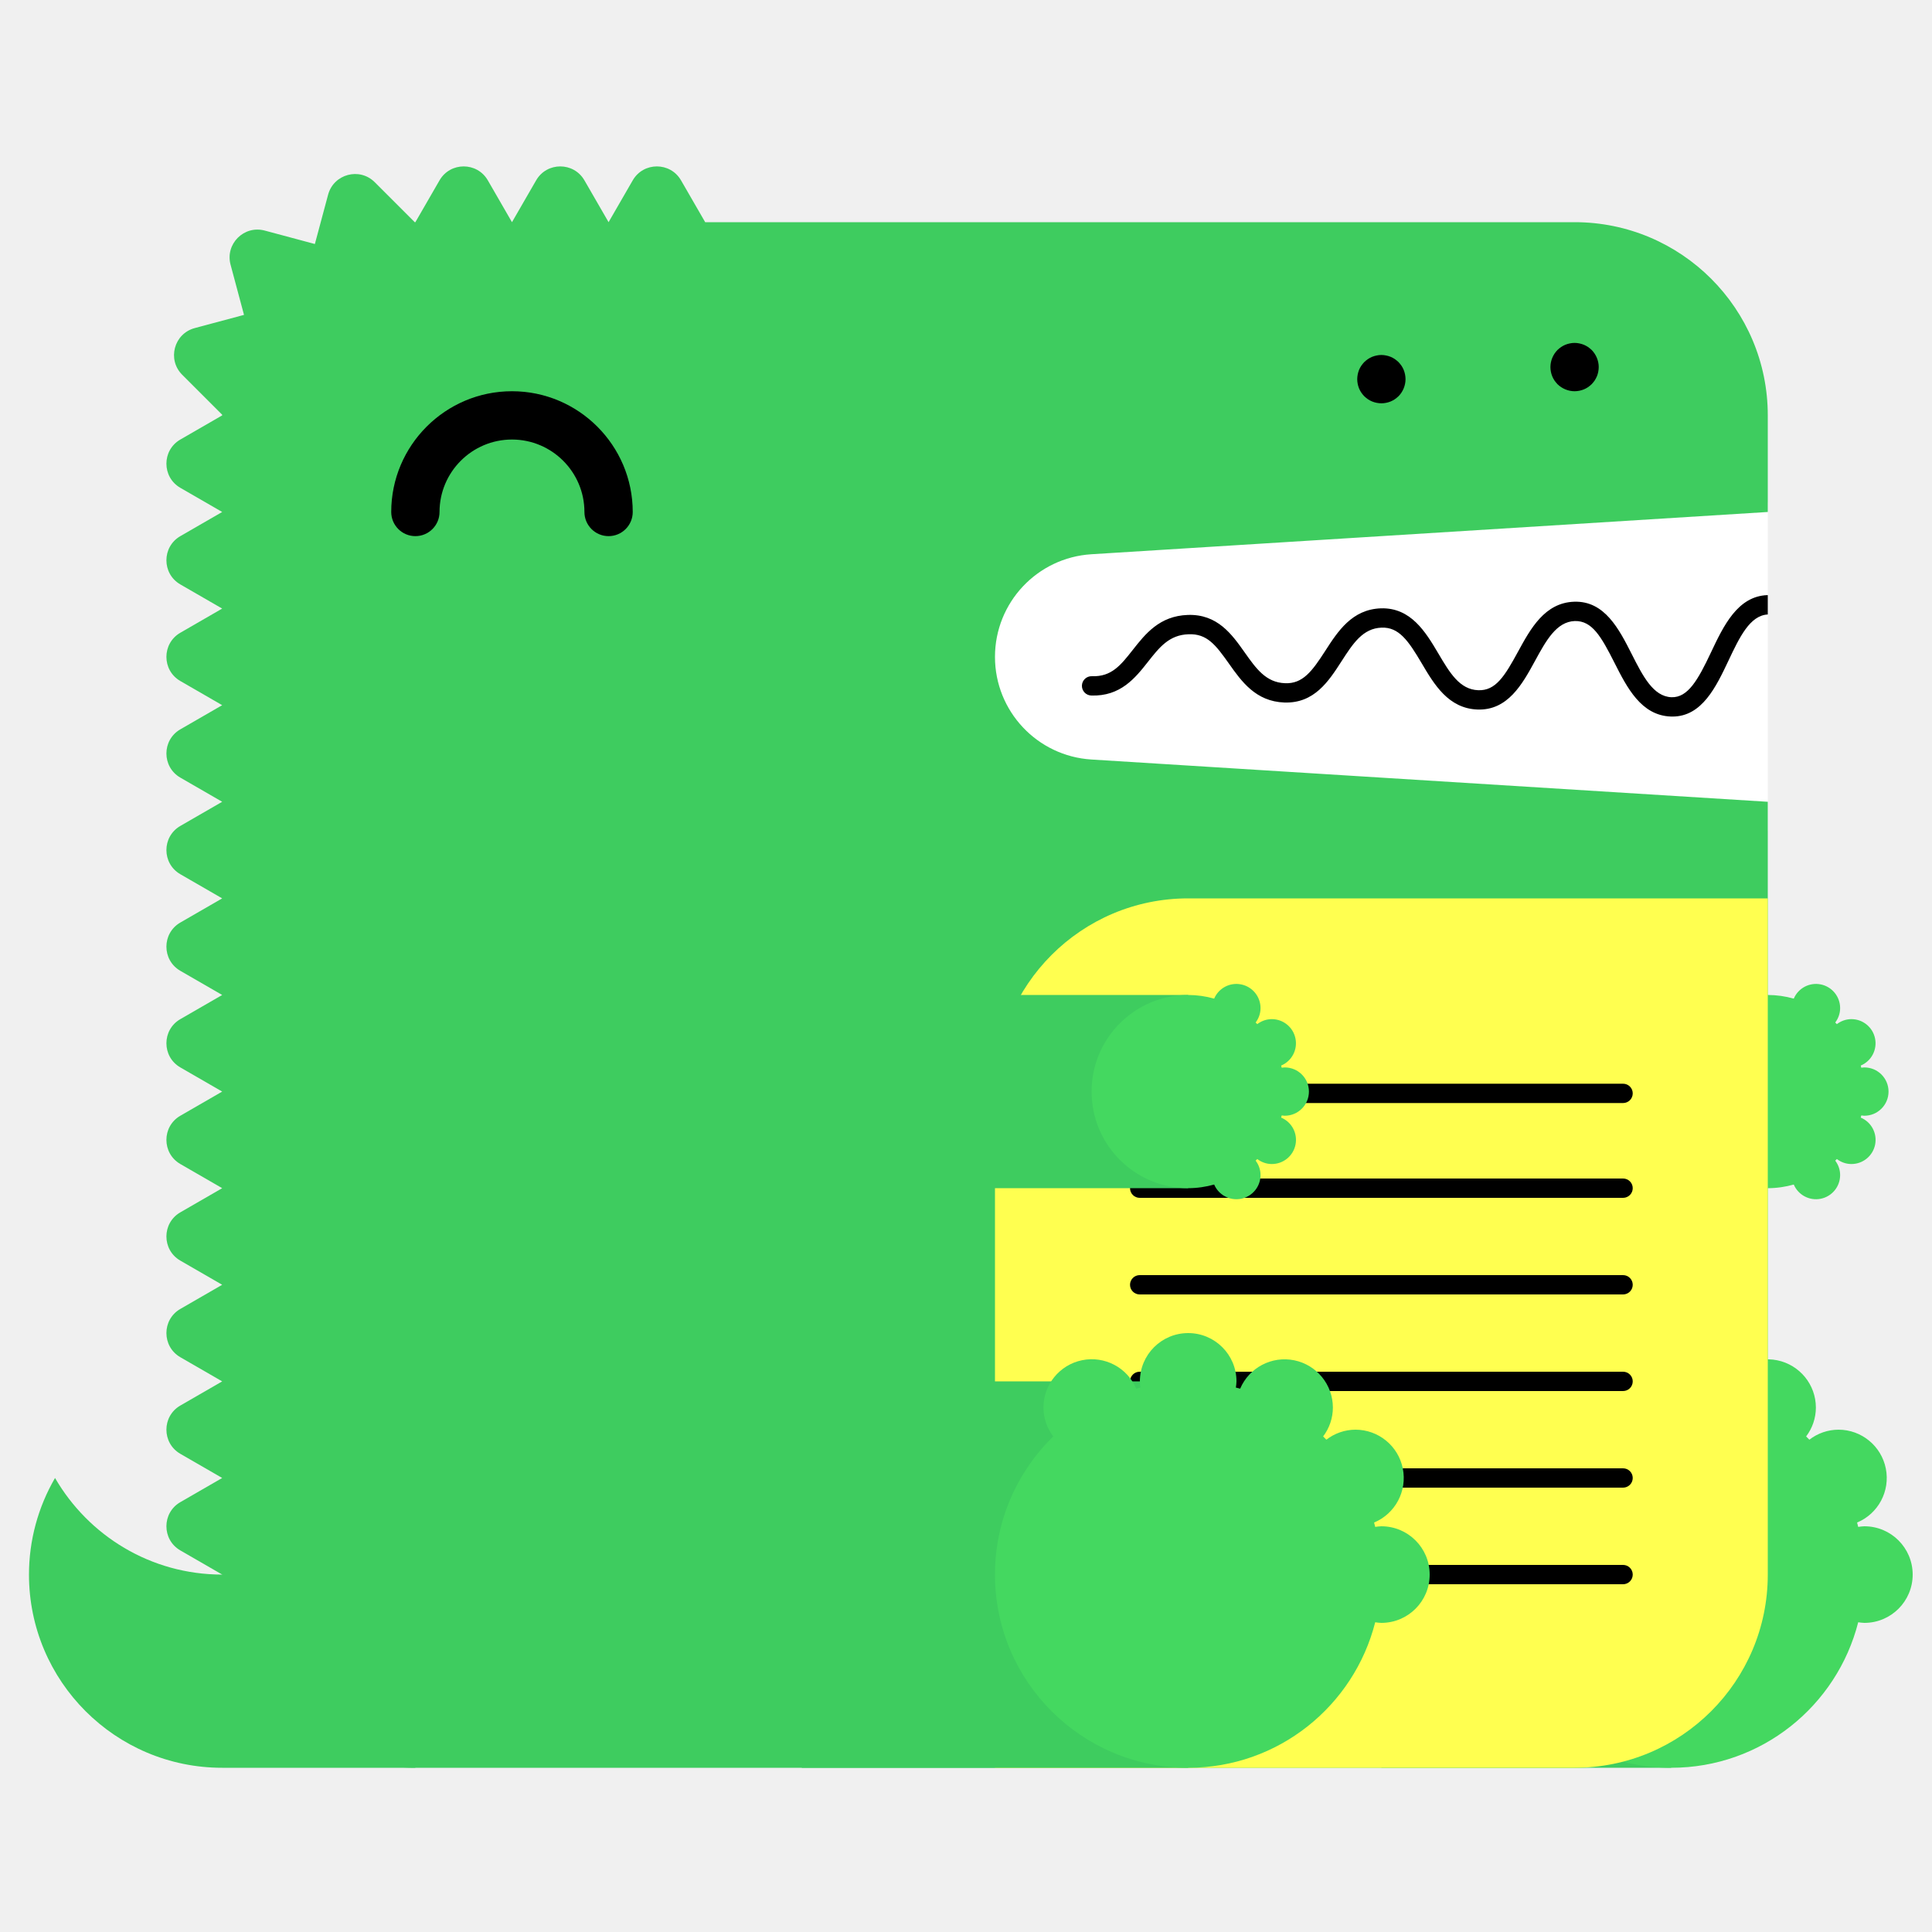
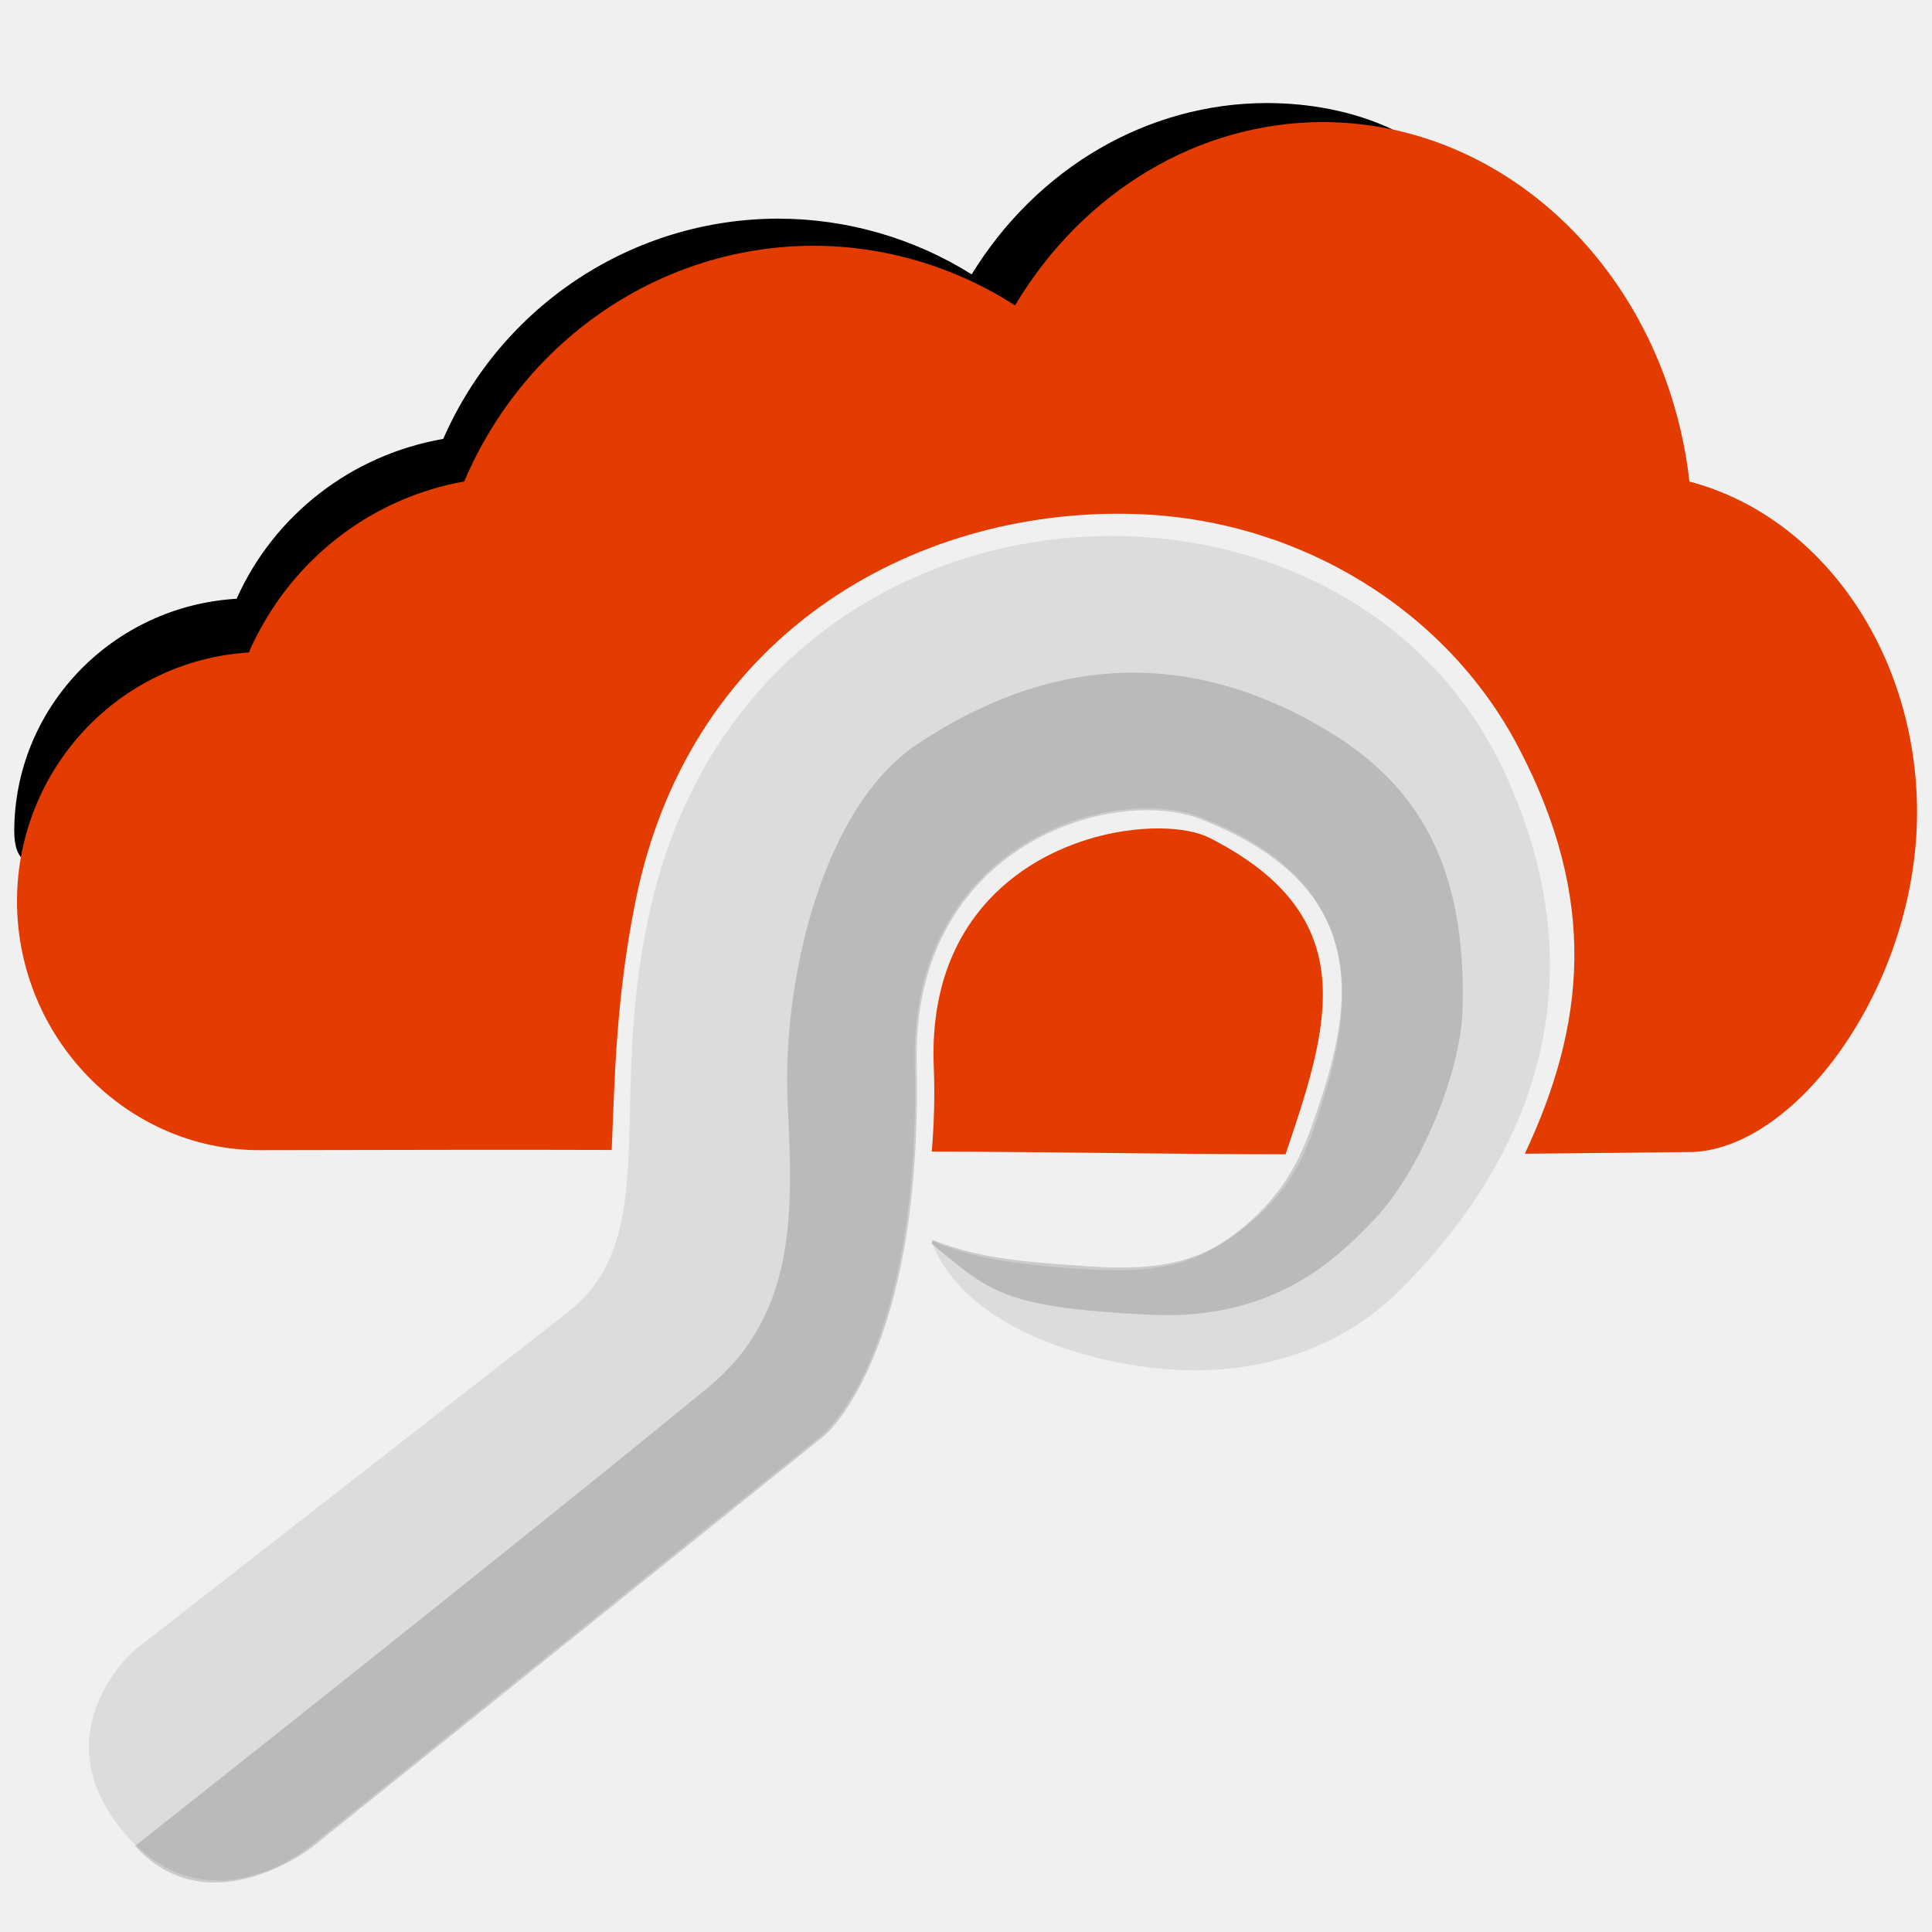
- <svg xmlns="http://www.w3.org/2000/svg" width="200" height="200" viewBox="0 0 200 200">
-   <g fill="none" fill-rule="evenodd">
-     <path fill="#FFF" d="M99 52h84v34H99z" />
-     <path d="M23 163c-7.398 0-13.843-4.027-17.303-10A19.886 19.886 0 0 0 3 163c0 11.046 8.954 20 20 20h20v-20H23z" fill="#3ECC5F" />
-     <path d="M112.98 57.376L183 53V43c0-11.046-8.954-20-20-20H73l-2.5-4.33c-1.112-1.925-3.889-1.925-5 0L63 23l-2.5-4.33c-1.111-1.925-3.889-1.925-5 0L53 23l-2.5-4.33c-1.111-1.925-3.889-1.925-5 0L43 23c-.022 0-.042.003-.065.003l-4.142-4.141c-1.57-1.571-4.252-.853-4.828 1.294l-1.369 5.104-5.192-1.392c-2.148-.575-4.111 1.389-3.535 3.536l1.39 5.193-5.102 1.367c-2.148.576-2.867 3.259-1.296 4.83l4.142 4.142c0 .021-.003.042-.003.064l-4.33 2.5c-1.925 1.111-1.925 3.889 0 5L23 53l-4.33 2.5c-1.925 1.111-1.925 3.889 0 5L23 63l-4.33 2.5c-1.925 1.111-1.925 3.889 0 5L23 73l-4.33 2.5c-1.925 1.111-1.925 3.889 0 5L23 83l-4.33 2.5c-1.925 1.111-1.925 3.889 0 5L23 93l-4.33 2.5c-1.925 1.111-1.925 3.889 0 5L23 103l-4.33 2.5c-1.925 1.111-1.925 3.889 0 5L23 113l-4.33 2.5c-1.925 1.111-1.925 3.889 0 5L23 123l-4.33 2.5c-1.925 1.111-1.925 3.889 0 5L23 133l-4.33 2.5c-1.925 1.111-1.925 3.889 0 5L23 143l-4.33 2.5c-1.925 1.111-1.925 3.889 0 5L23 153l-4.33 2.5c-1.925 1.111-1.925 3.889 0 5L23 163c0 11.046 8.954 20 20 20h120c11.046 0 20-8.954 20-20V83l-70.02-4.376A10.645 10.645 0 0 1 103 68c0-5.621 4.37-10.273 9.98-10.624" fill="#3ECC5F" />
-     <path fill="#3ECC5F" d="M143 183h30v-40h-30z" />
-     <path d="M193 158c-.219 0-.428.037-.639.064-.038-.15-.074-.301-.116-.451A5 5 0 0 0 190.32 148a4.96 4.96 0 0 0-3.016 1.036 26.531 26.531 0 0 0-.335-.336 4.955 4.955 0 0 0 1.011-2.987 5 5 0 0 0-9.599-1.959c-.148-.042-.297-.077-.445-.115.027-.211.064-.42.064-.639a5 5 0 0 0-5-5 5 5 0 0 0-5 5c0 .219.037.428.064.639-.148.038-.297.073-.445.115a4.998 4.998 0 0 0-9.599 1.959c0 1.125.384 2.151 1.011 2.987-3.717 3.632-6.031 8.693-6.031 14.3 0 11.046 8.954 20 20 20 9.339 0 17.16-6.41 19.361-15.064.211.027.42.064.639.064a5 5 0 0 0 5-5 5 5 0 0 0-5-5" fill="#44D860" />
-     <path fill="#3ECC5F" d="M153 123h30v-20h-30z" />
-     <path d="M193 115.5a2.5 2.5 0 1 0 0-5c-.109 0-.214.019-.319.032-.02-.075-.037-.15-.058-.225a2.501 2.501 0 0 0-.963-4.807c-.569 0-1.088.197-1.508.518a6.653 6.653 0 0 0-.168-.168c.314-.417.506-.931.506-1.494a2.5 2.5 0 0 0-4.8-.979A9.987 9.987 0 0 0 183 103c-5.522 0-10 4.478-10 10s4.478 10 10 10c.934 0 1.833-.138 2.69-.377a2.5 2.5 0 0 0 4.8-.979c0-.563-.192-1.077-.506-1.494.057-.055.113-.111.168-.168.42.321.939.518 1.508.518a2.5 2.5 0 0 0 .963-4.807c.021-.074.038-.15.058-.225.105.013.21.032.319.032" fill="#44D860" />
-     <path d="M63 55.5a2.5 2.5 0 0 1-2.5-2.5c0-4.136-3.364-7.5-7.5-7.5s-7.5 3.364-7.5 7.5a2.5 2.5 0 1 1-5 0c0-6.893 5.607-12.5 12.5-12.5S65.5 46.107 65.5 53a2.5 2.5 0 0 1-2.5 2.5" fill="#000" />
-     <path d="M103 183h60c11.046 0 20-8.954 20-20V93h-60c-11.046 0-20 8.954-20 20v70z" fill="#FFFF50" />
-     <path d="M168.02 124h-50.04a1 1 0 1 1 0-2h50.04a1 1 0 1 1 0 2m0 20h-50.04a1 1 0 1 1 0-2h50.04a1 1 0 1 1 0 2m0 20h-50.04a1 1 0 1 1 0-2h50.04a1 1 0 1 1 0 2m0-49.814h-50.04a1 1 0 1 1 0-2h50.04a1 1 0 1 1 0 2m0 19.814h-50.04a1 1 0 1 1 0-2h50.04a1 1 0 1 1 0 2m0 20h-50.04a1 1 0 1 1 0-2h50.04a1 1 0 1 1 0 2M183 61.611c-.012 0-.022-.006-.034-.005-3.09.105-4.552 3.196-5.842 5.923-1.346 2.85-2.387 4.703-4.093 4.647-1.889-.068-2.969-2.202-4.113-4.46-1.314-2.594-2.814-5.536-5.963-5.426-3.046.104-4.513 2.794-5.807 5.167-1.377 2.528-2.314 4.065-4.121 3.994-1.927-.07-2.951-1.805-4.136-3.813-1.321-2.236-2.848-4.75-5.936-4.664-2.994.103-4.465 2.385-5.763 4.4-1.373 2.13-2.335 3.428-4.165 3.351-1.973-.07-2.992-1.51-4.171-3.177-1.324-1.873-2.816-3.993-5.895-3.89-2.928.1-4.399 1.97-5.696 3.618-1.232 1.564-2.194 2.802-4.229 2.724a1 1 0 0 0-.072 2c3.017.101 4.545-1.8 5.872-3.487 1.177-1.496 2.193-2.787 4.193-2.855 1.926-.082 2.829 1.115 4.195 3.045 1.297 1.834 2.769 3.914 5.731 4.021 3.103.104 4.596-2.215 5.918-4.267 1.182-1.834 2.202-3.417 4.15-3.484 1.793-.067 2.769 1.35 4.145 3.681 1.297 2.197 2.766 4.686 5.787 4.796 3.125.108 4.634-2.62 5.949-5.035 1.139-2.088 2.214-4.06 4.119-4.126 1.793-.042 2.728 1.595 4.111 4.33 1.292 2.553 2.757 5.445 5.825 5.556l.169.003c3.064 0 4.518-3.075 5.805-5.794 1.139-2.41 2.217-4.68 4.067-4.773v-2z" fill="#000" />
-     <path fill="#3ECC5F" d="M83 183h40v-40H83z" />
-     <path d="M143 158c-.219 0-.428.037-.639.064-.038-.15-.074-.301-.116-.451A5 5 0 0 0 140.32 148a4.96 4.96 0 0 0-3.016 1.036 26.531 26.531 0 0 0-.335-.336 4.955 4.955 0 0 0 1.011-2.987 5 5 0 0 0-9.599-1.959c-.148-.042-.297-.077-.445-.115.027-.211.064-.42.064-.639a5 5 0 0 0-5-5 5 5 0 0 0-5 5c0 .219.037.428.064.639-.148.038-.297.073-.445.115a4.998 4.998 0 0 0-9.599 1.959c0 1.125.384 2.151 1.011 2.987-3.717 3.632-6.031 8.693-6.031 14.3 0 11.046 8.954 20 20 20 9.339 0 17.16-6.41 19.361-15.064.211.027.42.064.639.064a5 5 0 0 0 5-5 5 5 0 0 0-5-5" fill="#44D860" />
-     <path fill="#3ECC5F" d="M83 123h40v-20H83z" />
-     <path d="M133 115.5a2.5 2.5 0 1 0 0-5c-.109 0-.214.019-.319.032-.02-.075-.037-.15-.058-.225a2.501 2.501 0 0 0-.963-4.807c-.569 0-1.088.197-1.508.518a6.653 6.653 0 0 0-.168-.168c.314-.417.506-.931.506-1.494a2.5 2.5 0 0 0-4.8-.979A9.987 9.987 0 0 0 123 103c-5.522 0-10 4.478-10 10s4.478 10 10 10c.934 0 1.833-.138 2.69-.377a2.5 2.5 0 0 0 4.8-.979c0-.563-.192-1.077-.506-1.494.057-.055.113-.111.168-.168.42.321.939.518 1.508.518a2.5 2.5 0 0 0 .963-4.807c.021-.074.038-.15.058-.225.105.013.21.032.319.032" fill="#44D860" />
-     <path d="M143 41.75c-.16 0-.33-.02-.49-.05a2.52 2.52 0 0 1-.47-.14c-.15-.06-.29-.14-.431-.23-.13-.09-.259-.2-.38-.31-.109-.12-.219-.24-.309-.38s-.17-.28-.231-.43a2.619 2.619 0 0 1-.189-.96c0-.16.02-.33.05-.49.03-.16.08-.31.139-.47.061-.15.141-.29.231-.43.09-.13.2-.26.309-.38.121-.11.25-.22.38-.31.141-.09.281-.17.431-.23.149-.06.31-.11.47-.14.32-.07.65-.07.98 0 .159.03.32.08.47.14.149.06.29.14.43.23.13.09.259.2.38.31.11.12.22.25.31.38.09.14.17.28.23.43.06.16.11.31.14.47.029.16.05.33.05.49 0 .66-.271 1.31-.73 1.77-.121.11-.25.22-.38.31-.14.09-.281.17-.43.23a2.565 2.565 0 0 1-.96.19m20-1.25c-.66 0-1.3-.27-1.771-.73a3.802 3.802 0 0 1-.309-.38c-.09-.14-.17-.28-.231-.43a2.619 2.619 0 0 1-.189-.96c0-.66.27-1.3.729-1.77.121-.11.25-.22.38-.31.141-.09.281-.17.431-.23.149-.06.31-.11.47-.14.32-.07.66-.07.98 0 .159.03.32.08.47.14.149.06.29.14.43.23.13.09.259.2.38.31.459.47.73 1.11.73 1.77 0 .16-.021.33-.05.49-.03.16-.08.32-.14.47-.07.15-.14.29-.23.43-.09.13-.2.26-.31.38-.121.11-.25.22-.38.31-.14.09-.281.17-.43.23a2.565 2.565 0 0 1-.96.19" fill="#000" />
+ <svg xmlns="http://www.w3.org/2000/svg" width="512" height="512" viewBox="0 0 512 512" version="1.1" id="svg5">
+   <defs id="defs2">
+     <rect x="303.796" y="32.588" width="224.979" height="106.684" id="rect93247" />
+   </defs>
+   <g id="layer1">
+     <g id="g15227" transform="translate(-13.80215,20.39578)">
+       <path id="path13406-3" style="fill:#000000;stroke-width:18.451;stroke-miterlimit:4;stroke-dasharray:none" d="m 349.485,6.912 c -31.433,0.043 -60.768,17.078 -78.183,45.399 -15.383,-9.639 -33.139,-14.752 -51.26,-14.762 -38.47,0.037 -73.29,22.932 -88.778,58.372 -24.259,4.208 -44.797,20.095 -54.755,42.357 -33.052,1.987 -58.848,28.913 -58.932,61.512 -1.83e-4,34.122 66.026,-41.051 116.027,-43.427 42.971,-47.7 81.713,-69.145 165.644,-78.877 74.307,14.521 54.587,-9.152 89.04,-21.626 34.452,-12.474 8.57,-48.933 -38.802,-48.947 z" />
+     </g>
+     <path d="M -16.924,19.236" id="path15139" style="stroke-width:1.061" />
+     <g id="g30472" transform="matrix(1.042372,0,0,1.070038,-13.81597,24.95657)">
+       <path id="path30470" style="fill:#e33b00;fill-opacity:1;stroke:none;stroke-width:19.487;stroke-miterlimit:4;stroke-dasharray:none" d="M 350.354,9.111 C 317.589,9.158 287.01,27.384 268.857,57.689 252.823,47.376 234.314,41.905 215.426,41.895 175.325,41.934 139.029,66.432 122.885,104.355 97.598,108.858 76.191,125.857 65.811,149.678 31.358,151.804 4.468,180.616 4.381,215.498 c -1.908e-4,36.512 29.289,66.11 64.338,66.066 35.049,-0.044 64.211,-0.159 93.26,-0.05 0.812,-18.397 1.033,-39.768 6.317,-65.962 14.691,-72.825 76.701,-105.005 134.056,-102.511 42.421,1.844 80.829,25.568 99.73,61.385 21.559,40.856 17.845,74.096 1.895,108.089 l 44.619,-0.466 c 27.933,-1.325 59.267,-44.535 59.32,-89.99 -0.011,-42.003 -25.052,-78.404 -60.322,-87.688 C 441.397,49.942 399.733,9.127 350.354,9.111 Z M 307.279,196.303 c -23.71,-0.232 -61.906,15.465 -59.944,63.117 0.323,7.842 0.063,15.36 -0.529,22.535 28.975,0.004 64.777,0.729 93.754,0.693 11.409,-33.753 21.126,-62.893 -20.134,-83.839 -3.057,-1.552 -7.675,-2.452 -13.146,-2.506 z" transform="matrix(0.9593505,0,0,0.9345466,13.37326,-1.603025)" />
+     </g>
+     <path style="opacity:1;fill:#dcdcdc;fill-opacity:1;stroke:none;stroke-width:1.933;stroke-linecap:butt;stroke-linejoin:miter;stroke-miterlimit:4;stroke-dasharray:none;stroke-opacity:1" d="m 371.177,341.72 c 32.998,-33.047 54.207,-79.913 27.377,-137.402 -42.35,-90.745 -195.363,-84.262 -225.163,32.265 -13.687,53.52 3.391,90.671 -23.049,111.289 L 35.412,437.496 c 0,0 -24.869,21.818 -2.521,48.169 22.347,26.352 49.457,3.521 49.457,3.521 L 218.103,380.145 c 0,0 25.954,-21.309 24.323,-98.276 -1.244,-58.685 52.677,-74.362 75.93,-65.257 48.281,18.904 39.329,54.568 29.925,82.154 -3.635,10.665 -8.758,19.461 -20.819,28.312 -9.585,7.034 -19.053,10.546 -38.652,9.341 -20.914,-1.286 -32.459,-3.32 -41.905,-7.719 0,0 4.486,19.914 39.657,30.01 33.618,9.65 64.288,3.367 84.615,-16.99 z" id="path34509" />
+     <path style="opacity:0.154;fill:#000000;fill-opacity:1;stroke:#000000;stroke-width:1;stroke-linecap:butt;stroke-linejoin:miter;stroke-miterlimit:4;stroke-dasharray:none;stroke-opacity:1" d="m 387.083,267.75 c 1.171,-38.251 -11.853,-59.212 -34.964,-73.319 -30.974,-18.905 -68.052,-23.934 -108.814,3.242 -24.692,16.462 -35.631,61.88 -34.062,94.843 1.329,27.917 2.716,55.869 -21.294,75.576 -52.411,43.017 -151.418,121.164 -151.418,121.164 19.177,20.602 45.817,-0.072 45.817,-0.072 L 218.103,380.145 c 0,0 25.954,-21.309 24.323,-98.276 -1.244,-58.685 52.677,-74.362 75.93,-65.257 48.281,18.904 39.899,52.684 30.369,80.239 -3.375,9.76 -7.605,19.491 -19.412,29.163 -9.886,8.099 -20.462,11.565 -40.911,10.074 -15.271,-1.113 -28.045,-1.716 -41.337,-6.989 15.461,12.539 17.928,16.872 57.828,18.833 32.537,1.599 49.067,-14.804 58.818,-24.966 12.187,-12.7 22.869,-38.789 23.372,-55.216 z" id="path59798" />
  </g>
</svg>
